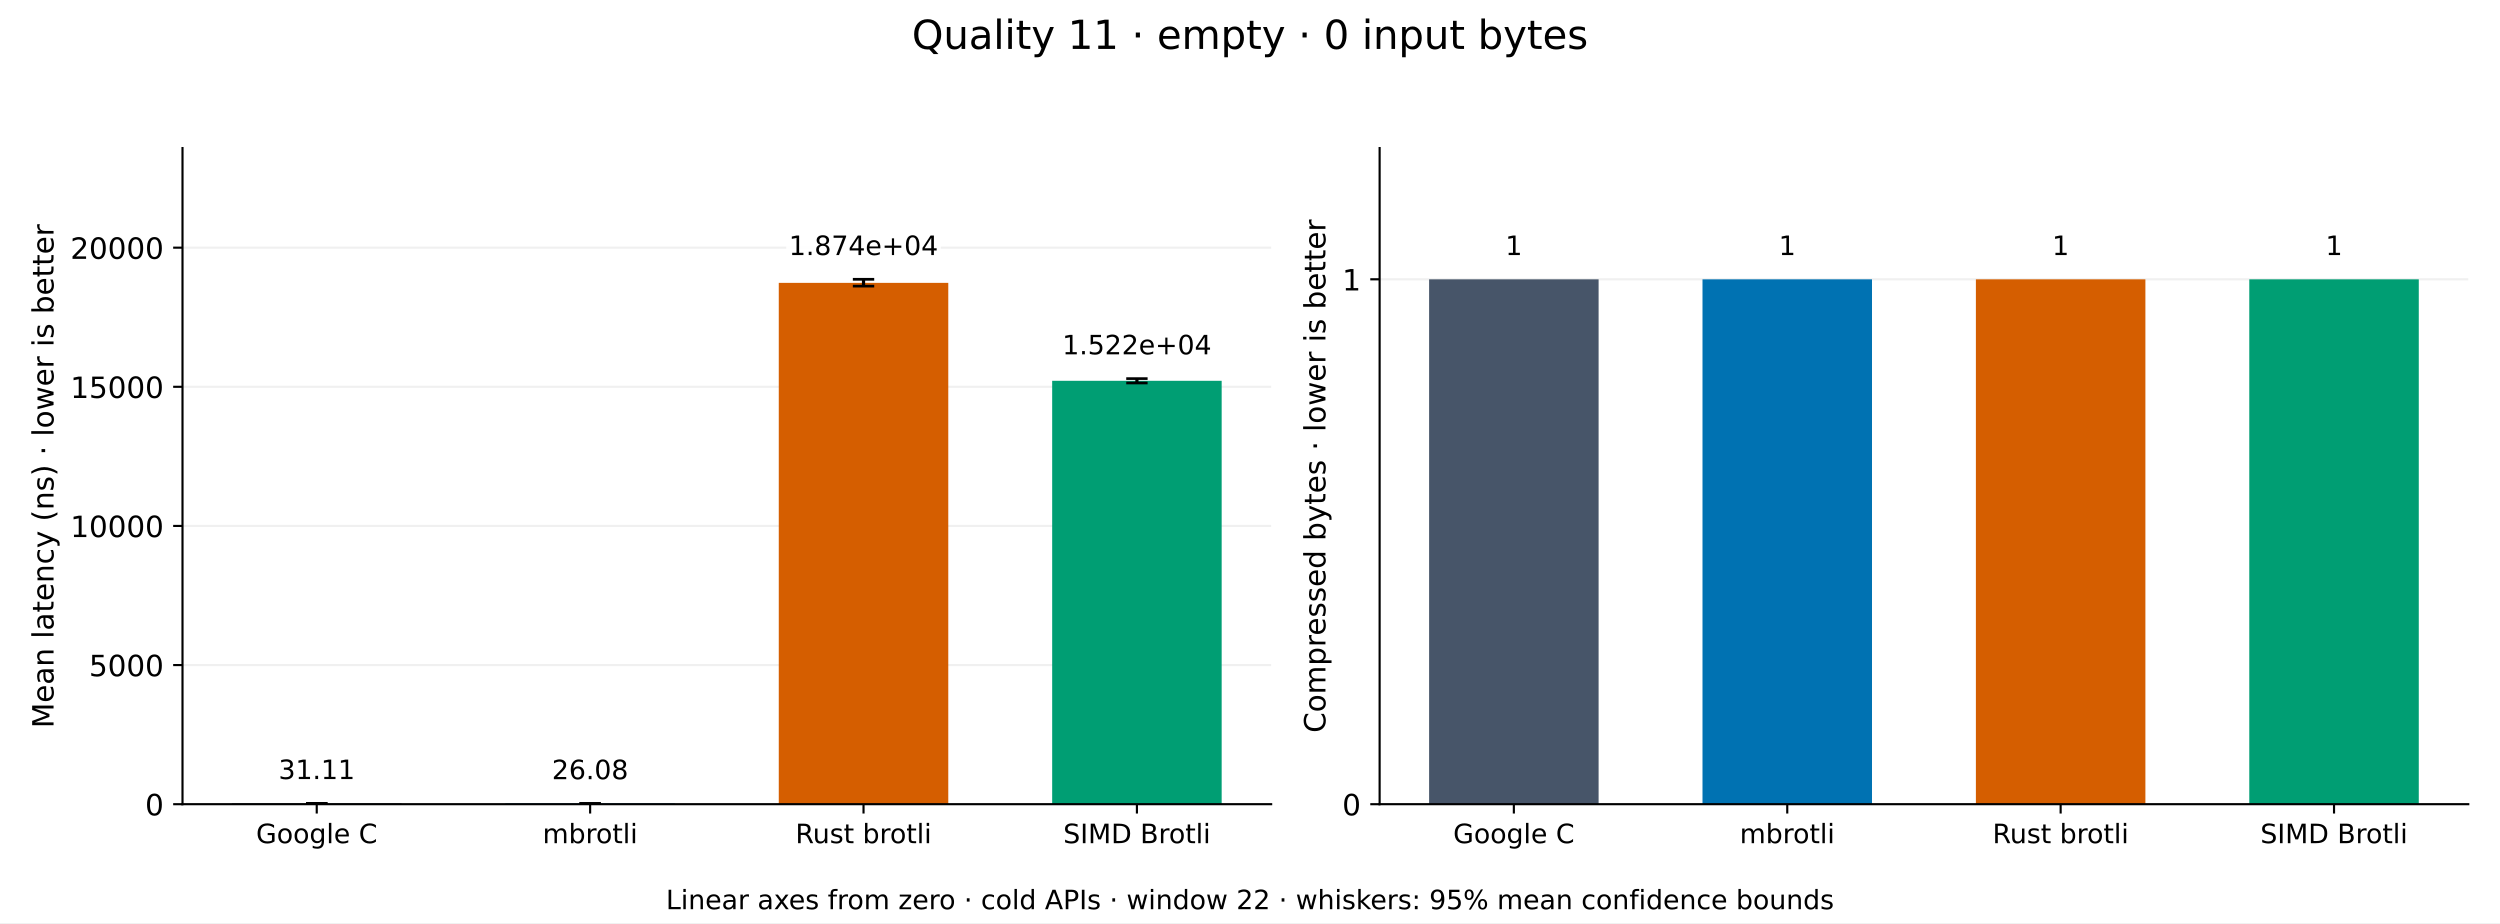
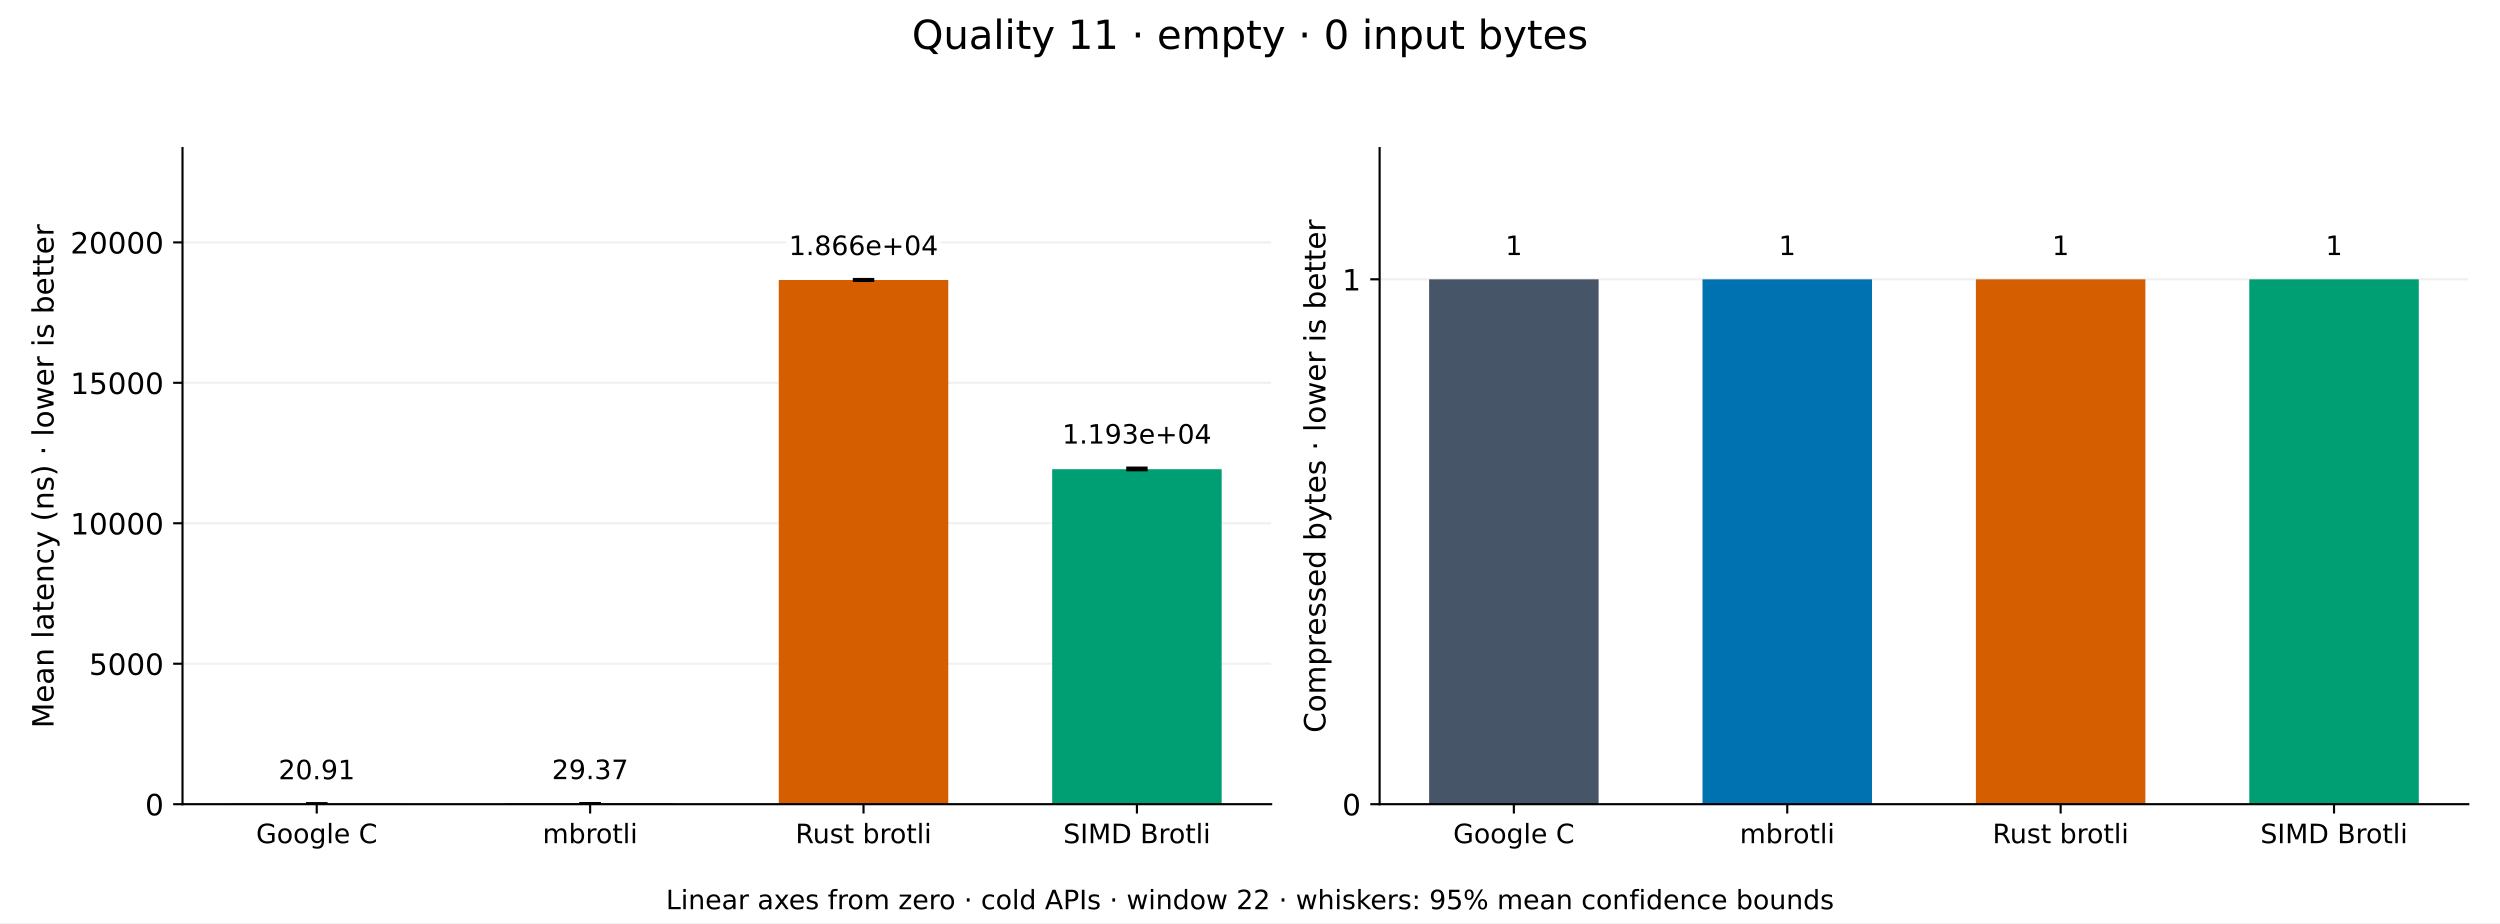
<svg xmlns="http://www.w3.org/2000/svg" xmlns:xlink="http://www.w3.org/1999/xlink" width="936pt" height="345.6pt" viewBox="0 0 936 345.6" version="1.1">
  <defs>
    <style type="text/css">*{stroke-linejoin: round; stroke-linecap: butt}</style>
  </defs>
  <g id="figure_1">
    <g id="patch_1">
      <path d="M 0 345.6 L 936 345.6 L 936 0 L 0 0 z " style="fill: #ffffff" />
    </g>
    <g id="axes_1">
      <g id="patch_2">
        <path d="M 68.33 301.088 L 475.92 301.088 L 475.92 55.44 L 68.33 55.44 z " style="fill: #ffffff" />
      </g>
      <g id="matplotlib.axis_1">
        <g id="xtick_1">
          <g id="line2d_1">
            <defs>
              <path id="m3d63aaa0ea" d="M 0 0 L 0 3.5 " style="stroke: #000000; stroke-width: 0.8" />
            </defs>
            <g>
              <use xlink:href="#m3d63aaa0ea" x="118.588" y="301.088" style="stroke: #000000; stroke-width: 0.8" />
            </g>
          </g>
          <g id="text_1">
            <text style="font-size: 10px; font-family: 'DejaVu Sans', 'Bitstream Vera Sans', 'Computer Modern Sans Serif', 'Lucida Grande', 'Verdana', 'Geneva', 'Lucid', 'Arial', 'Helvetica', 'Avant Garde', sans-serif; text-anchor: middle" x="118.588" y="315.686" transform="rotate(-0 118.5878 315.6864)">Google C</text>
          </g>
        </g>
        <g id="xtick_2">
          <g id="line2d_2">
            <g>
              <use xlink:href="#m3d63aaa0ea" x="220.946" y="301.088" style="stroke: #000000; stroke-width: 0.8" />
            </g>
          </g>
          <g id="text_2">
            <text style="font-size: 10px; font-family: 'DejaVu Sans', 'Bitstream Vera Sans', 'Computer Modern Sans Serif', 'Lucida Grande', 'Verdana', 'Geneva', 'Lucid', 'Arial', 'Helvetica', 'Avant Garde', sans-serif; text-anchor: middle" x="220.946" y="315.686" transform="rotate(-0 220.9459 315.6864)">mbrotli</text>
          </g>
        </g>
        <g id="xtick_3">
          <g id="line2d_3">
            <g>
              <use xlink:href="#m3d63aaa0ea" x="323.304" y="301.088" style="stroke: #000000; stroke-width: 0.8" />
            </g>
          </g>
          <g id="text_3">
            <text style="font-size: 10px; font-family: 'DejaVu Sans', 'Bitstream Vera Sans', 'Computer Modern Sans Serif', 'Lucida Grande', 'Verdana', 'Geneva', 'Lucid', 'Arial', 'Helvetica', 'Avant Garde', sans-serif; text-anchor: middle" x="323.304" y="315.686" transform="rotate(-0 323.3041 315.6864)">Rust brotli</text>
          </g>
        </g>
        <g id="xtick_4">
          <g id="line2d_4">
            <g>
              <use xlink:href="#m3d63aaa0ea" x="425.662" y="301.088" style="stroke: #000000; stroke-width: 0.8" />
            </g>
          </g>
          <g id="text_4">
            <text style="font-size: 10px; font-family: 'DejaVu Sans', 'Bitstream Vera Sans', 'Computer Modern Sans Serif', 'Lucida Grande', 'Verdana', 'Geneva', 'Lucid', 'Arial', 'Helvetica', 'Avant Garde', sans-serif; text-anchor: middle" x="425.662" y="315.686" transform="rotate(-0 425.6622 315.6864)">SIMD Brotli</text>
          </g>
        </g>
      </g>
      <g id="matplotlib.axis_2">
        <g id="ytick_1">
          <g id="line2d_5">
            <path d="M 68.33 301.088 L 475.92 301.088 " clip-path="url(#pfb11f768bd)" style="fill: none; stroke: #b0b0b0; stroke-opacity: 0.18; stroke-width: 0.8; stroke-linecap: square" />
          </g>
          <g id="line2d_6">
            <defs>
              <path id="mb6c034703b" d="M 0 0 L -3.5 0 " style="stroke: #000000; stroke-width: 0.8" />
            </defs>
            <g>
              <use xlink:href="#mb6c034703b" x="68.33" y="301.088" style="stroke: #000000; stroke-width: 0.8" />
            </g>
          </g>
          <g id="text_5">
            <text style="font-size: 11px; font-family: 'DejaVu Sans', 'Bitstream Vera Sans', 'Computer Modern Sans Serif', 'Lucida Grande', 'Verdana', 'Geneva', 'Lucid', 'Arial', 'Helvetica', 'Avant Garde', sans-serif; text-anchor: end" x="61.33" y="305.267" transform="rotate(-0 61.33 305.2671)">0</text>
          </g>
        </g>
        <g id="ytick_2">
          <g id="line2d_7">
-             <path d="M 68.33 249 L 475.92 249 " clip-path="url(#pfb11f768bd)" style="fill: none; stroke: #b0b0b0; stroke-opacity: 0.18; stroke-width: 0.8; stroke-linecap: square" />
+             <path d="M 68.33 248.502 L 475.92 248.502 " clip-path="url(#pfb11f768bd)" style="fill: none; stroke: #b0b0b0; stroke-opacity: 0.18; stroke-width: 0.8; stroke-linecap: square" />
          </g>
          <g id="line2d_8">
            <g>
-               <use xlink:href="#mb6c034703b" x="68.33" y="249" style="stroke: #000000; stroke-width: 0.8" />
+               <use xlink:href="#mb6c034703b" x="68.33" y="248.502" style="stroke: #000000; stroke-width: 0.8" />
            </g>
          </g>
          <g id="text_6">
-             <text style="font-size: 11px; font-family: 'DejaVu Sans', 'Bitstream Vera Sans', 'Computer Modern Sans Serif', 'Lucida Grande', 'Verdana', 'Geneva', 'Lucid', 'Arial', 'Helvetica', 'Avant Garde', sans-serif; text-anchor: end" x="61.33" y="253.179" transform="rotate(-0 61.33 253.179)">5000</text>
+             <text style="font-size: 11px; font-family: 'DejaVu Sans', 'Bitstream Vera Sans', 'Computer Modern Sans Serif', 'Lucida Grande', 'Verdana', 'Geneva', 'Lucid', 'Arial', 'Helvetica', 'Avant Garde', sans-serif; text-anchor: end" x="61.33" y="252.681" transform="rotate(-0 61.33 252.6814)">5000</text>
          </g>
        </g>
        <g id="ytick_3">
          <g id="line2d_9">
-             <path d="M 68.33 196.912 L 475.92 196.912 " clip-path="url(#pfb11f768bd)" style="fill: none; stroke: #b0b0b0; stroke-opacity: 0.18; stroke-width: 0.8; stroke-linecap: square" />
+             <path d="M 68.33 195.917 L 475.92 195.917 " clip-path="url(#pfb11f768bd)" style="fill: none; stroke: #b0b0b0; stroke-opacity: 0.18; stroke-width: 0.8; stroke-linecap: square" />
          </g>
          <g id="line2d_10">
            <g>
-               <use xlink:href="#mb6c034703b" x="68.33" y="196.912" style="stroke: #000000; stroke-width: 0.8" />
+               <use xlink:href="#mb6c034703b" x="68.33" y="195.917" style="stroke: #000000; stroke-width: 0.8" />
            </g>
          </g>
          <g id="text_7">
-             <text style="font-size: 11px; font-family: 'DejaVu Sans', 'Bitstream Vera Sans', 'Computer Modern Sans Serif', 'Lucida Grande', 'Verdana', 'Geneva', 'Lucid', 'Arial', 'Helvetica', 'Avant Garde', sans-serif; text-anchor: end" x="61.33" y="201.091" transform="rotate(-0 61.33 201.091)">10000</text>
+             <text style="font-size: 11px; font-family: 'DejaVu Sans', 'Bitstream Vera Sans', 'Computer Modern Sans Serif', 'Lucida Grande', 'Verdana', 'Geneva', 'Lucid', 'Arial', 'Helvetica', 'Avant Garde', sans-serif; text-anchor: end" x="61.33" y="200.096" transform="rotate(-0 61.33 200.0956)">10000</text>
          </g>
        </g>
        <g id="ytick_4">
          <g id="line2d_11">
-             <path d="M 68.33 144.824 L 475.92 144.824 " clip-path="url(#pfb11f768bd)" style="fill: none; stroke: #b0b0b0; stroke-opacity: 0.18; stroke-width: 0.8; stroke-linecap: square" />
+             <path d="M 68.33 143.331 L 475.92 143.331 " clip-path="url(#pfb11f768bd)" style="fill: none; stroke: #b0b0b0; stroke-opacity: 0.18; stroke-width: 0.8; stroke-linecap: square" />
          </g>
          <g id="line2d_12">
            <g>
-               <use xlink:href="#mb6c034703b" x="68.33" y="144.824" style="stroke: #000000; stroke-width: 0.8" />
+               <use xlink:href="#mb6c034703b" x="68.33" y="143.331" style="stroke: #000000; stroke-width: 0.8" />
            </g>
          </g>
          <g id="text_8">
-             <text style="font-size: 11px; font-family: 'DejaVu Sans', 'Bitstream Vera Sans', 'Computer Modern Sans Serif', 'Lucida Grande', 'Verdana', 'Geneva', 'Lucid', 'Arial', 'Helvetica', 'Avant Garde', sans-serif; text-anchor: end" x="61.33" y="149.003" transform="rotate(-0 61.33 149.0029)">15000</text>
+             <text style="font-size: 11px; font-family: 'DejaVu Sans', 'Bitstream Vera Sans', 'Computer Modern Sans Serif', 'Lucida Grande', 'Verdana', 'Geneva', 'Lucid', 'Arial', 'Helvetica', 'Avant Garde', sans-serif; text-anchor: end" x="61.33" y="147.51" transform="rotate(-0 61.33 147.5099)">15000</text>
          </g>
        </g>
        <g id="ytick_5">
          <g id="line2d_13">
-             <path d="M 68.33 92.736 L 475.92 92.736 " clip-path="url(#pfb11f768bd)" style="fill: none; stroke: #b0b0b0; stroke-opacity: 0.18; stroke-width: 0.8; stroke-linecap: square" />
+             <path d="M 68.33 90.745 L 475.92 90.745 " clip-path="url(#pfb11f768bd)" style="fill: none; stroke: #b0b0b0; stroke-opacity: 0.18; stroke-width: 0.8; stroke-linecap: square" />
          </g>
          <g id="line2d_14">
            <g>
-               <use xlink:href="#mb6c034703b" x="68.33" y="92.736" style="stroke: #000000; stroke-width: 0.8" />
+               <use xlink:href="#mb6c034703b" x="68.33" y="90.745" style="stroke: #000000; stroke-width: 0.8" />
            </g>
          </g>
          <g id="text_9">
-             <text style="font-size: 11px; font-family: 'DejaVu Sans', 'Bitstream Vera Sans', 'Computer Modern Sans Serif', 'Lucida Grande', 'Verdana', 'Geneva', 'Lucid', 'Arial', 'Helvetica', 'Avant Garde', sans-serif; text-anchor: end" x="61.33" y="96.915" transform="rotate(-0 61.33 96.91478)">20000</text>
+             <text style="font-size: 11px; font-family: 'DejaVu Sans', 'Bitstream Vera Sans', 'Computer Modern Sans Serif', 'Lucida Grande', 'Verdana', 'Geneva', 'Lucid', 'Arial', 'Helvetica', 'Avant Garde', sans-serif; text-anchor: end" x="61.33" y="94.924" transform="rotate(-0 61.33 94.92415)">20000</text>
          </g>
        </g>
        <g id="text_10">
          <text style="font-size: 11px; font-family: 'DejaVu Sans', 'Bitstream Vera Sans', 'Computer Modern Sans Serif', 'Lucida Grande', 'Verdana', 'Geneva', 'Lucid', 'Arial', 'Helvetica', 'Avant Garde', sans-serif; text-anchor: middle" x="20.049" y="178.264" transform="rotate(-90 20.04859 178.264)">Mean latency (ns) · lower is better</text>
        </g>
      </g>
      <g id="patch_3">
-         <path d="M 86.857 301.088 L 150.319 301.088 L 150.319 300.764 L 86.857 300.764 z " clip-path="url(#pfb11f768bd)" style="fill: #475569" />
+         <path d="M 86.857 301.088 L 150.319 301.088 L 150.319 300.868 L 86.857 300.868 z " clip-path="url(#pfb11f768bd)" style="fill: #475569" />
      </g>
      <g id="patch_4">
-         <path d="M 189.215 301.088 L 252.677 301.088 L 252.677 300.816 L 189.215 300.816 z " clip-path="url(#pfb11f768bd)" style="fill: #0072b2" />
+         <path d="M 189.215 301.088 L 252.677 301.088 L 252.677 300.779 L 189.215 300.779 z " clip-path="url(#pfb11f768bd)" style="fill: #0072b2" />
      </g>
      <g id="patch_5">
-         <path d="M 291.573 301.088 L 355.035 301.088 L 355.035 105.901 L 291.573 105.901 z " clip-path="url(#pfb11f768bd)" style="fill: #d55e00" />
+         <path d="M 291.573 301.088 L 355.035 301.088 L 355.035 104.841 L 291.573 104.841 z " clip-path="url(#pfb11f768bd)" style="fill: #d55e00" />
      </g>
      <g id="patch_6">
-         <path d="M 393.931 301.088 L 457.393 301.088 L 457.393 142.581 L 393.931 142.581 z " clip-path="url(#pfb11f768bd)" style="fill: #009e73" />
+         <path d="M 393.931 301.088 L 457.393 301.088 L 457.393 175.658 L 393.931 175.658 z " clip-path="url(#pfb11f768bd)" style="fill: #009e73" />
      </g>
      <g id="LineCollection_1">
-         <path d="M 118.588 300.765 L 118.588 300.763 " clip-path="url(#pfb11f768bd)" style="fill: none; stroke: #000000; stroke-width: 1.2" />
-         <path d="M 220.946 300.817 L 220.946 300.815 " clip-path="url(#pfb11f768bd)" style="fill: none; stroke: #000000; stroke-width: 1.2" />
-         <path d="M 323.304 107.134 L 323.304 104.57 " clip-path="url(#pfb11f768bd)" style="fill: none; stroke: #000000; stroke-width: 1.2" />
-         <path d="M 425.662 143.39 L 425.662 141.745 " clip-path="url(#pfb11f768bd)" style="fill: none; stroke: #000000; stroke-width: 1.2" />
+         <path d="M 118.588 300.891 L 118.588 300.844 " clip-path="url(#pfb11f768bd)" style="fill: none; stroke: #000000; stroke-width: 1.2" />
+         <path d="M 220.946 300.78 L 220.946 300.779 " clip-path="url(#pfb11f768bd)" style="fill: none; stroke: #000000; stroke-width: 1.2" />
+         <path d="M 323.304 105.09 L 323.304 104.57 " clip-path="url(#pfb11f768bd)" style="fill: none; stroke: #000000; stroke-width: 1.2" />
+         <path d="M 425.662 175.97 L 425.662 175.175 " clip-path="url(#pfb11f768bd)" style="fill: none; stroke: #000000; stroke-width: 1.2" />
      </g>
      <g id="line2d_15">
        <defs>
          <path id="ma4d3aa00d3" d="M 4 0 L -4 -0 " style="stroke: #000000" />
        </defs>
        <g clip-path="url(#pfb11f768bd)">
-           <use xlink:href="#ma4d3aa00d3" x="118.588" y="300.765" style="fill: #1f77b4; stroke: #000000" />
-           <use xlink:href="#ma4d3aa00d3" x="220.946" y="300.817" style="fill: #1f77b4; stroke: #000000" />
-           <use xlink:href="#ma4d3aa00d3" x="323.304" y="107.134" style="fill: #1f77b4; stroke: #000000" />
-           <use xlink:href="#ma4d3aa00d3" x="425.662" y="143.39" style="fill: #1f77b4; stroke: #000000" />
+           <use xlink:href="#ma4d3aa00d3" x="118.588" y="300.891" style="fill: #1f77b4; stroke: #000000" />
+           <use xlink:href="#ma4d3aa00d3" x="220.946" y="300.78" style="fill: #1f77b4; stroke: #000000" />
+           <use xlink:href="#ma4d3aa00d3" x="323.304" y="105.09" style="fill: #1f77b4; stroke: #000000" />
+           <use xlink:href="#ma4d3aa00d3" x="425.662" y="175.97" style="fill: #1f77b4; stroke: #000000" />
        </g>
      </g>
      <g id="line2d_16">
        <g clip-path="url(#pfb11f768bd)">
-           <use xlink:href="#ma4d3aa00d3" x="118.588" y="300.763" style="fill: #1f77b4; stroke: #000000" />
-           <use xlink:href="#ma4d3aa00d3" x="220.946" y="300.815" style="fill: #1f77b4; stroke: #000000" />
+           <use xlink:href="#ma4d3aa00d3" x="118.588" y="300.844" style="fill: #1f77b4; stroke: #000000" />
+           <use xlink:href="#ma4d3aa00d3" x="220.946" y="300.779" style="fill: #1f77b4; stroke: #000000" />
          <use xlink:href="#ma4d3aa00d3" x="323.304" y="104.57" style="fill: #1f77b4; stroke: #000000" />
-           <use xlink:href="#ma4d3aa00d3" x="425.662" y="141.745" style="fill: #1f77b4; stroke: #000000" />
+           <use xlink:href="#ma4d3aa00d3" x="425.662" y="175.175" style="fill: #1f77b4; stroke: #000000" />
        </g>
      </g>
      <g id="patch_7">
        <path d="M 68.33 301.088 L 68.33 55.44 " style="fill: none; stroke: #000000; stroke-width: 0.8; stroke-linejoin: miter; stroke-linecap: square" />
      </g>
      <g id="patch_8">
        <path d="M 68.33 301.088 L 475.92 301.088 " style="fill: none; stroke: #000000; stroke-width: 0.8; stroke-linejoin: miter; stroke-linecap: square" />
      </g>
      <g id="text_11">
        <g id="patch_9">
-           <path d="M 103.274 294.763 L 133.902 294.763 L 133.902 283.085 L 103.274 283.085 z " style="fill: #ffffff; opacity: 0.9" />
-         </g>
-         <text style="font-size: 10px; font-family: 'DejaVu Sans', 'Bitstream Vera Sans', 'Computer Modern Sans Serif', 'Lucida Grande', 'Verdana', 'Geneva', 'Lucid', 'Arial', 'Helvetica', 'Avant Garde', sans-serif; text-anchor: middle" x="118.588" y="291.683" transform="rotate(-0 118.5878 291.683)">31.11</text>
+           <path d="M 103.274 294.844 L 133.902 294.844 L 133.902 283.166 L 103.274 283.166 z " style="fill: #ffffff; opacity: 0.9" />
+         </g>
+         <text style="font-size: 10px; font-family: 'DejaVu Sans', 'Bitstream Vera Sans', 'Computer Modern Sans Serif', 'Lucida Grande', 'Verdana', 'Geneva', 'Lucid', 'Arial', 'Helvetica', 'Avant Garde', sans-serif; text-anchor: middle" x="118.588" y="291.765" transform="rotate(-0 118.5878 291.7647)">20.91</text>
      </g>
      <g id="text_12">
        <g id="patch_10">
-           <path d="M 205.632 294.815 L 236.26 294.815 L 236.26 283.137 L 205.632 283.137 z " style="fill: #ffffff; opacity: 0.9" />
-         </g>
-         <text style="font-size: 10px; font-family: 'DejaVu Sans', 'Bitstream Vera Sans', 'Computer Modern Sans Serif', 'Lucida Grande', 'Verdana', 'Geneva', 'Lucid', 'Arial', 'Helvetica', 'Avant Garde', sans-serif; text-anchor: middle" x="220.946" y="291.736" transform="rotate(-0 220.9459 291.7356)">26.08</text>
+           <path d="M 205.632 294.779 L 236.26 294.779 L 236.26 283.1 L 205.632 283.1 z " style="fill: #ffffff; opacity: 0.9" />
+         </g>
+         <text style="font-size: 10px; font-family: 'DejaVu Sans', 'Bitstream Vera Sans', 'Computer Modern Sans Serif', 'Lucida Grande', 'Verdana', 'Geneva', 'Lucid', 'Arial', 'Helvetica', 'Avant Garde', sans-serif; text-anchor: middle" x="220.946" y="291.699" transform="rotate(-0 220.9459 291.6988)">29.37</text>
      </g>
      <g id="text_13">
        <g id="patch_11">
          <path d="M 294.361 98.57 L 352.247 98.57 L 352.247 86.891 L 294.361 86.891 z " style="fill: #ffffff; opacity: 0.9" />
        </g>
-         <text style="font-size: 10px; font-family: 'DejaVu Sans', 'Bitstream Vera Sans', 'Computer Modern Sans Serif', 'Lucida Grande', 'Verdana', 'Geneva', 'Lucid', 'Arial', 'Helvetica', 'Avant Garde', sans-serif; text-anchor: middle" x="323.304" y="95.49" transform="rotate(-0 323.3041 95.48991)">1.874e+04</text>
+         <text style="font-size: 10px; font-family: 'DejaVu Sans', 'Bitstream Vera Sans', 'Computer Modern Sans Serif', 'Lucida Grande', 'Verdana', 'Geneva', 'Lucid', 'Arial', 'Helvetica', 'Avant Garde', sans-serif; text-anchor: middle" x="323.304" y="95.49" transform="rotate(-0 323.3041 95.48991)">1.866e+04</text>
      </g>
      <g id="text_14">
        <g id="patch_12">
-           <path d="M 396.719 135.745 L 454.605 135.745 L 454.605 124.067 L 396.719 124.067 z " style="fill: #ffffff; opacity: 0.9" />
-         </g>
-         <text style="font-size: 10px; font-family: 'DejaVu Sans', 'Bitstream Vera Sans', 'Computer Modern Sans Serif', 'Lucida Grande', 'Verdana', 'Geneva', 'Lucid', 'Arial', 'Helvetica', 'Avant Garde', sans-serif; text-anchor: middle" x="425.662" y="132.665" transform="rotate(-0 425.6622 132.6653)">1.522e+04</text>
+           <path d="M 396.719 169.175 L 454.605 169.175 L 454.605 157.497 L 396.719 157.497 z " style="fill: #ffffff; opacity: 0.9" />
+         </g>
+         <text style="font-size: 10px; font-family: 'DejaVu Sans', 'Bitstream Vera Sans', 'Computer Modern Sans Serif', 'Lucida Grande', 'Verdana', 'Geneva', 'Lucid', 'Arial', 'Helvetica', 'Avant Garde', sans-serif; text-anchor: middle" x="425.662" y="166.095" transform="rotate(-0 425.6622 166.0953)">1.193e+04</text>
      </g>
    </g>
    <g id="axes_2">
      <g id="patch_13">
        <path d="M 516.53 301.088 L 924.12 301.088 L 924.12 55.44 L 516.53 55.44 z " style="fill: #ffffff" />
      </g>
      <g id="matplotlib.axis_3">
        <g id="xtick_5">
          <g id="line2d_17">
            <g>
              <use xlink:href="#m3d63aaa0ea" x="566.788" y="301.088" style="stroke: #000000; stroke-width: 0.8" />
            </g>
          </g>
          <g id="text_15">
            <text style="font-size: 10px; font-family: 'DejaVu Sans', 'Bitstream Vera Sans', 'Computer Modern Sans Serif', 'Lucida Grande', 'Verdana', 'Geneva', 'Lucid', 'Arial', 'Helvetica', 'Avant Garde', sans-serif; text-anchor: middle" x="566.788" y="315.686" transform="rotate(-0 566.7878 315.6864)">Google C</text>
          </g>
        </g>
        <g id="xtick_6">
          <g id="line2d_18">
            <g>
              <use xlink:href="#m3d63aaa0ea" x="669.146" y="301.088" style="stroke: #000000; stroke-width: 0.8" />
            </g>
          </g>
          <g id="text_16">
            <text style="font-size: 10px; font-family: 'DejaVu Sans', 'Bitstream Vera Sans', 'Computer Modern Sans Serif', 'Lucida Grande', 'Verdana', 'Geneva', 'Lucid', 'Arial', 'Helvetica', 'Avant Garde', sans-serif; text-anchor: middle" x="669.146" y="315.686" transform="rotate(-0 669.1459 315.6864)">mbrotli</text>
          </g>
        </g>
        <g id="xtick_7">
          <g id="line2d_19">
            <g>
              <use xlink:href="#m3d63aaa0ea" x="771.504" y="301.088" style="stroke: #000000; stroke-width: 0.8" />
            </g>
          </g>
          <g id="text_17">
            <text style="font-size: 10px; font-family: 'DejaVu Sans', 'Bitstream Vera Sans', 'Computer Modern Sans Serif', 'Lucida Grande', 'Verdana', 'Geneva', 'Lucid', 'Arial', 'Helvetica', 'Avant Garde', sans-serif; text-anchor: middle" x="771.504" y="315.686" transform="rotate(-0 771.5041 315.6864)">Rust brotli</text>
          </g>
        </g>
        <g id="xtick_8">
          <g id="line2d_20">
            <g>
              <use xlink:href="#m3d63aaa0ea" x="873.862" y="301.088" style="stroke: #000000; stroke-width: 0.8" />
            </g>
          </g>
          <g id="text_18">
            <text style="font-size: 10px; font-family: 'DejaVu Sans', 'Bitstream Vera Sans', 'Computer Modern Sans Serif', 'Lucida Grande', 'Verdana', 'Geneva', 'Lucid', 'Arial', 'Helvetica', 'Avant Garde', sans-serif; text-anchor: middle" x="873.862" y="315.686" transform="rotate(-0 873.8622 315.6864)">SIMD Brotli</text>
          </g>
        </g>
      </g>
      <g id="matplotlib.axis_4">
        <g id="ytick_6">
          <g id="line2d_21">
            <path d="M 516.53 301.088 L 924.12 301.088 " clip-path="url(#pd983b59cca)" style="fill: none; stroke: #b0b0b0; stroke-opacity: 0.18; stroke-width: 0.8; stroke-linecap: square" />
          </g>
          <g id="line2d_22">
            <g>
              <use xlink:href="#mb6c034703b" x="516.53" y="301.088" style="stroke: #000000; stroke-width: 0.8" />
            </g>
          </g>
          <g id="text_19">
            <text style="font-size: 11px; font-family: 'DejaVu Sans', 'Bitstream Vera Sans', 'Computer Modern Sans Serif', 'Lucida Grande', 'Verdana', 'Geneva', 'Lucid', 'Arial', 'Helvetica', 'Avant Garde', sans-serif; text-anchor: end" x="509.53" y="305.267" transform="rotate(-0 509.53 305.2671)">0</text>
          </g>
        </g>
        <g id="ytick_7">
          <g id="line2d_23">
            <path d="M 516.53 104.57 L 924.12 104.57 " clip-path="url(#pd983b59cca)" style="fill: none; stroke: #b0b0b0; stroke-opacity: 0.18; stroke-width: 0.8; stroke-linecap: square" />
          </g>
          <g id="line2d_24">
            <g>
              <use xlink:href="#mb6c034703b" x="516.53" y="104.57" style="stroke: #000000; stroke-width: 0.8" />
            </g>
          </g>
          <g id="text_20">
            <text style="font-size: 11px; font-family: 'DejaVu Sans', 'Bitstream Vera Sans', 'Computer Modern Sans Serif', 'Lucida Grande', 'Verdana', 'Geneva', 'Lucid', 'Arial', 'Helvetica', 'Avant Garde', sans-serif; text-anchor: end" x="509.53" y="108.749" transform="rotate(-0 509.53 108.7487)">1</text>
          </g>
        </g>
        <g id="text_21">
          <text style="font-size: 11px; font-family: 'DejaVu Sans', 'Bitstream Vera Sans', 'Computer Modern Sans Serif', 'Lucida Grande', 'Verdana', 'Geneva', 'Lucid', 'Arial', 'Helvetica', 'Avant Garde', sans-serif; text-anchor: middle" x="496.244" y="178.264" transform="rotate(-90 496.2436 178.264)">Compressed bytes · lower is better</text>
        </g>
      </g>
      <g id="patch_14">
        <path d="M 535.057 301.088 L 598.519 301.088 L 598.519 104.57 L 535.057 104.57 z " clip-path="url(#pd983b59cca)" style="fill: #475569" />
      </g>
      <g id="patch_15">
        <path d="M 637.415 301.088 L 700.877 301.088 L 700.877 104.57 L 637.415 104.57 z " clip-path="url(#pd983b59cca)" style="fill: #0072b2" />
      </g>
      <g id="patch_16">
        <path d="M 739.773 301.088 L 803.235 301.088 L 803.235 104.57 L 739.773 104.57 z " clip-path="url(#pd983b59cca)" style="fill: #d55e00" />
      </g>
      <g id="patch_17">
        <path d="M 842.131 301.088 L 905.593 301.088 L 905.593 104.57 L 842.131 104.57 z " clip-path="url(#pd983b59cca)" style="fill: #009e73" />
      </g>
      <g id="patch_18">
        <path d="M 516.53 301.088 L 516.53 55.44 " style="fill: none; stroke: #000000; stroke-width: 0.8; stroke-linejoin: miter; stroke-linecap: square" />
      </g>
      <g id="patch_19">
        <path d="M 516.53 301.088 L 924.12 301.088 " style="fill: none; stroke: #000000; stroke-width: 0.8; stroke-linejoin: miter; stroke-linecap: square" />
      </g>
      <g id="text_22">
        <g id="patch_20">
          <path d="M 562.607 98.57 L 570.969 98.57 L 570.969 86.891 L 562.607 86.891 z " style="fill: #ffffff; opacity: 0.9" />
        </g>
        <text style="font-size: 10px; font-family: 'DejaVu Sans', 'Bitstream Vera Sans', 'Computer Modern Sans Serif', 'Lucida Grande', 'Verdana', 'Geneva', 'Lucid', 'Arial', 'Helvetica', 'Avant Garde', sans-serif; text-anchor: middle" x="566.788" y="95.49" transform="rotate(-0 566.7878 95.48991)">1</text>
      </g>
      <g id="text_23">
        <g id="patch_21">
          <path d="M 664.965 98.57 L 673.327 98.57 L 673.327 86.891 L 664.965 86.891 z " style="fill: #ffffff; opacity: 0.9" />
        </g>
        <text style="font-size: 10px; font-family: 'DejaVu Sans', 'Bitstream Vera Sans', 'Computer Modern Sans Serif', 'Lucida Grande', 'Verdana', 'Geneva', 'Lucid', 'Arial', 'Helvetica', 'Avant Garde', sans-serif; text-anchor: middle" x="669.146" y="95.49" transform="rotate(-0 669.1459 95.48991)">1</text>
      </g>
      <g id="text_24">
        <g id="patch_22">
          <path d="M 767.323 98.57 L 775.685 98.57 L 775.685 86.891 L 767.323 86.891 z " style="fill: #ffffff; opacity: 0.9" />
        </g>
        <text style="font-size: 10px; font-family: 'DejaVu Sans', 'Bitstream Vera Sans', 'Computer Modern Sans Serif', 'Lucida Grande', 'Verdana', 'Geneva', 'Lucid', 'Arial', 'Helvetica', 'Avant Garde', sans-serif; text-anchor: middle" x="771.504" y="95.49" transform="rotate(-0 771.5041 95.48991)">1</text>
      </g>
      <g id="text_25">
        <g id="patch_23">
          <path d="M 869.681 98.57 L 878.043 98.57 L 878.043 86.891 L 869.681 86.891 z " style="fill: #ffffff; opacity: 0.9" />
        </g>
        <text style="font-size: 10px; font-family: 'DejaVu Sans', 'Bitstream Vera Sans', 'Computer Modern Sans Serif', 'Lucida Grande', 'Verdana', 'Geneva', 'Lucid', 'Arial', 'Helvetica', 'Avant Garde', sans-serif; text-anchor: middle" x="873.862" y="95.49" transform="rotate(-0 873.8622 95.48991)">1</text>
      </g>
    </g>
    <g id="text_26">
      <text style="font-size: 15px; font-family: 'DejaVu Sans', 'Bitstream Vera Sans', 'Computer Modern Sans Serif', 'Lucida Grande', 'Verdana', 'Geneva', 'Lucid', 'Arial', 'Helvetica', 'Avant Garde', sans-serif; text-anchor: middle" x="468" y="18.31" transform="rotate(-0 468 18.30966)">Quality 11 · empty · 0 input bytes</text>
    </g>
    <g id="text_27">
      <text style="font-size: 10px; font-family: 'DejaVu Sans', 'Bitstream Vera Sans', 'Computer Modern Sans Serif', 'Lucida Grande', 'Verdana', 'Geneva', 'Lucid', 'Arial', 'Helvetica', 'Avant Garde', sans-serif; text-anchor: middle" x="468" y="340.416" transform="rotate(-0 468 340.416)">Linear axes from zero · cold APIs · window 22 · whiskers: 95% mean confidence bounds</text>
    </g>
  </g>
  <defs>
    <clipPath id="pfb11f768bd">
      <rect x="68.33" y="55.44" width="407.59" height="245.648" />
    </clipPath>
    <clipPath id="pd983b59cca">
      <rect x="516.53" y="55.44" width="407.59" height="245.648" />
    </clipPath>
  </defs>
</svg>
